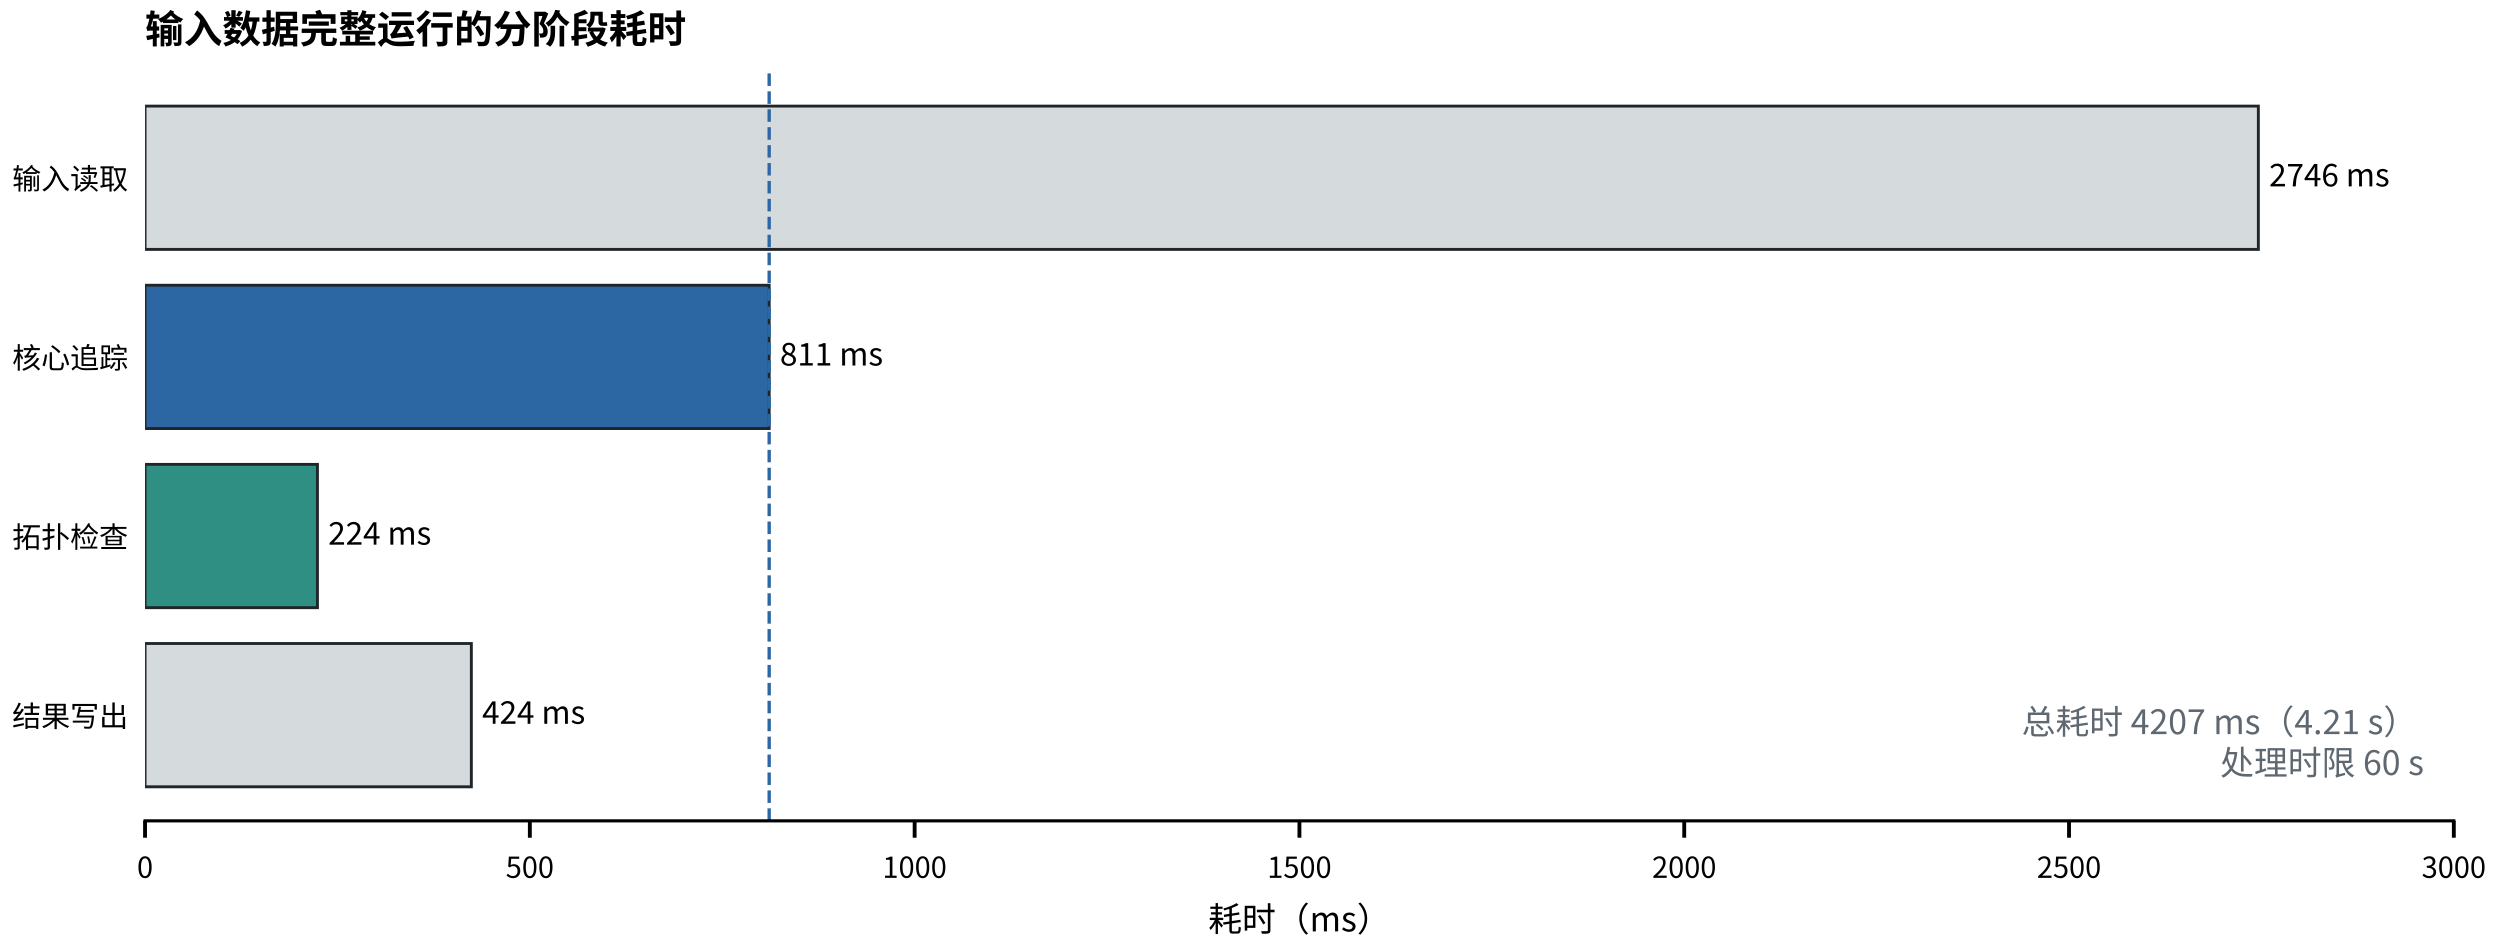
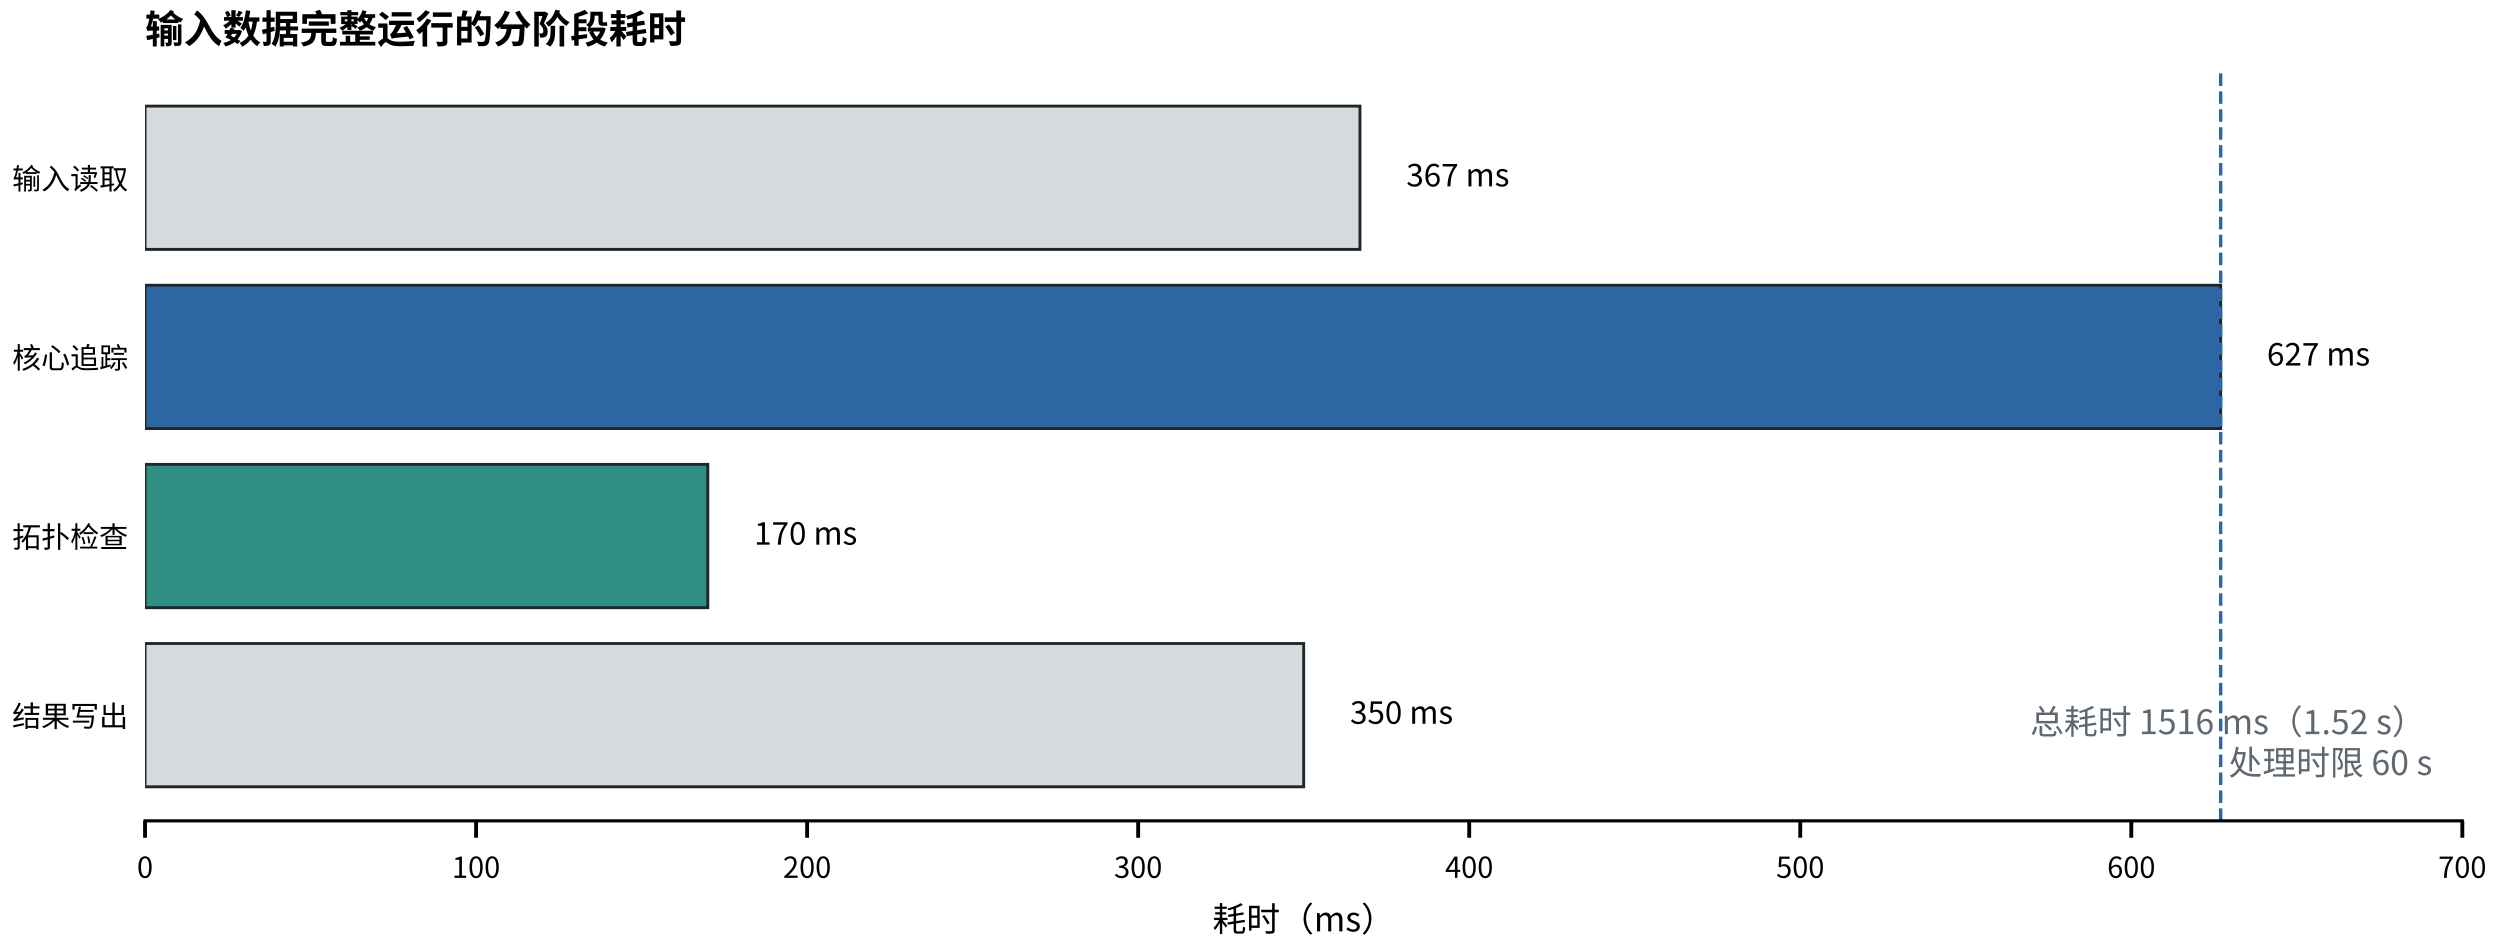
<svg xmlns="http://www.w3.org/2000/svg" xmlns:xlink="http://www.w3.org/1999/xlink" width="517.44pt" height="197.04pt" viewBox="0 0 517.44 197.04" version="1.1">
  <defs>
    <style type="text/css">*{stroke-linejoin: round; stroke-linecap: butt}</style>
  </defs>
  <g id="figure_1">
    <g id="patch_1">
      <path d="M 0 197.04 L 517.44 197.04 L 517.44 0 L 0 0 z " style="fill: #ffffff" />
    </g>
    <g id="axes_1">
      <g id="patch_2">
-         <path d="M 30.02 169.896 L 507.883 169.896 L 507.883 14.915 L 30.02 14.915 z " style="fill: #ffffff" />
+         <path d="M 30.02 169.896 L 509.642 169.896 L 509.642 14.915 L 30.02 14.915 z " style="fill: #ffffff" />
      </g>
      <g id="patch_3">
-         <path d="M 30.02 21.96 L 467.424 21.96 L 467.424 51.621 L 30.02 51.621 z " clip-path="url(#p5d04095e0d)" style="fill: #d5dadd; stroke: #20252a; stroke-width: 0.6; stroke-linejoin: miter" />
+         <path d="M 30.02 21.96 L 281.479 21.96 L 281.479 51.621 L 30.02 51.621 z " clip-path="url(#p70005329e0)" style="fill: #d5dadd; stroke: #20252a; stroke-width: 0.6; stroke-linejoin: miter" />
      </g>
      <g id="patch_4">
-         <path d="M 30.02 59.036 L 159.202 59.036 L 159.202 88.698 L 30.02 88.698 z " clip-path="url(#p5d04095e0d)" style="fill: #2d67a3; stroke: #20252a; stroke-width: 0.6; stroke-linejoin: miter" />
+         <path d="M 30.02 59.036 L 459.624 59.036 L 459.624 88.698 L 30.02 88.698 z " clip-path="url(#p70005329e0)" style="fill: #2d67a3; stroke: #20252a; stroke-width: 0.6; stroke-linejoin: miter" />
      </g>
      <g id="patch_5">
-         <path d="M 30.02 96.113 L 65.7 96.113 L 65.7 125.775 L 30.02 125.775 z " clip-path="url(#p5d04095e0d)" style="fill: #2f8f83; stroke: #20252a; stroke-width: 0.6; stroke-linejoin: miter" />
+         <path d="M 30.02 96.113 L 146.5 96.113 L 146.5 125.775 L 30.02 125.775 z " clip-path="url(#p70005329e0)" style="fill: #2f8f83; stroke: #20252a; stroke-width: 0.6; stroke-linejoin: miter" />
      </g>
      <g id="patch_6">
-         <path d="M 30.02 133.19 L 97.558 133.19 L 97.558 162.851 L 30.02 162.851 z " clip-path="url(#p5d04095e0d)" style="fill: #d5dadd; stroke: #20252a; stroke-width: 0.6; stroke-linejoin: miter" />
+         <path d="M 30.02 133.19 L 269.831 133.19 L 269.831 162.851 L 30.02 162.851 z " clip-path="url(#p70005329e0)" style="fill: #d5dadd; stroke: #20252a; stroke-width: 0.6; stroke-linejoin: miter" />
      </g>
      <g id="matplotlib.axis_1">
        <g id="xtick_1">
          <g id="line2d_1">
            <defs>
-               <path id="me686ef99fb" d="M 0 0 L 0 3.5 " style="stroke: #000000; stroke-width: 0.8" />
+               <path id="m8b4e4641dc" d="M 0 0 L 0 3.5 " style="stroke: #000000; stroke-width: 0.8" />
            </defs>
            <g>
-               <use xlink:href="#me686ef99fb" x="30.02" y="169.896" style="stroke: #000000; stroke-width: 0.8" />
+               <use xlink:href="#m8b4e4641dc" x="30.02" y="169.896" style="stroke: #000000; stroke-width: 0.8" />
            </g>
          </g>
          <g id="text_1">
            <text style="font: 6px 'Microsoft YaHei', 'Noto Sans CJK SC', 'Arial', 'DejaVu Sans', sans-serif; text-anchor: middle" x="30.02" y="181.692" transform="rotate(-0 30.02 181.6922)">0</text>
          </g>
        </g>
        <g id="xtick_2">
          <g id="line2d_2">
            <g>
-               <use xlink:href="#me686ef99fb" x="109.664" y="169.896" style="stroke: #000000; stroke-width: 0.8" />
+               <use xlink:href="#m8b4e4641dc" x="98.537" y="169.896" style="stroke: #000000; stroke-width: 0.8" />
            </g>
          </g>
          <g id="text_2">
-             <text style="font: 6px 'Microsoft YaHei', 'Noto Sans CJK SC', 'Arial', 'DejaVu Sans', sans-serif; text-anchor: middle" x="109.664" y="181.692" transform="rotate(-0 109.6638 181.6922)">500</text>
+             <text style="font: 6px 'Microsoft YaHei', 'Noto Sans CJK SC', 'Arial', 'DejaVu Sans', sans-serif; text-anchor: middle" x="98.537" y="181.692" transform="rotate(-0 98.53741 181.6922)">100</text>
          </g>
        </g>
        <g id="xtick_3">
          <g id="line2d_3">
            <g>
-               <use xlink:href="#me686ef99fb" x="189.308" y="169.896" style="stroke: #000000; stroke-width: 0.8" />
+               <use xlink:href="#m8b4e4641dc" x="167.055" y="169.896" style="stroke: #000000; stroke-width: 0.8" />
            </g>
          </g>
          <g id="text_3">
-             <text style="font: 6px 'Microsoft YaHei', 'Noto Sans CJK SC', 'Arial', 'DejaVu Sans', sans-serif; text-anchor: middle" x="189.308" y="181.692" transform="rotate(-0 189.3075 181.6922)">1000</text>
+             <text style="font: 6px 'Microsoft YaHei', 'Noto Sans CJK SC', 'Arial', 'DejaVu Sans', sans-serif; text-anchor: middle" x="167.055" y="181.692" transform="rotate(-0 167.0548 181.6922)">200</text>
          </g>
        </g>
        <g id="xtick_4">
          <g id="line2d_4">
            <g>
-               <use xlink:href="#me686ef99fb" x="268.951" y="169.896" style="stroke: #000000; stroke-width: 0.8" />
+               <use xlink:href="#m8b4e4641dc" x="235.572" y="169.896" style="stroke: #000000; stroke-width: 0.8" />
            </g>
          </g>
          <g id="text_4">
-             <text style="font: 6px 'Microsoft YaHei', 'Noto Sans CJK SC', 'Arial', 'DejaVu Sans', sans-serif; text-anchor: middle" x="268.951" y="181.692" transform="rotate(-0 268.9513 181.6922)">1500</text>
+             <text style="font: 6px 'Microsoft YaHei', 'Noto Sans CJK SC', 'Arial', 'DejaVu Sans', sans-serif; text-anchor: middle" x="235.572" y="181.692" transform="rotate(-0 235.5722 181.6922)">300</text>
          </g>
        </g>
        <g id="xtick_5">
          <g id="line2d_5">
            <g>
-               <use xlink:href="#me686ef99fb" x="348.595" y="169.896" style="stroke: #000000; stroke-width: 0.8" />
+               <use xlink:href="#m8b4e4641dc" x="304.09" y="169.896" style="stroke: #000000; stroke-width: 0.8" />
            </g>
          </g>
          <g id="text_5">
-             <text style="font: 6px 'Microsoft YaHei', 'Noto Sans CJK SC', 'Arial', 'DejaVu Sans', sans-serif; text-anchor: middle" x="348.595" y="181.692" transform="rotate(-0 348.5951 181.6922)">2000</text>
+             <text style="font: 6px 'Microsoft YaHei', 'Noto Sans CJK SC', 'Arial', 'DejaVu Sans', sans-serif; text-anchor: middle" x="304.09" y="181.692" transform="rotate(-0 304.0896 181.6922)">400</text>
          </g>
        </g>
        <g id="xtick_6">
          <g id="line2d_6">
            <g>
-               <use xlink:href="#me686ef99fb" x="428.239" y="169.896" style="stroke: #000000; stroke-width: 0.8" />
+               <use xlink:href="#m8b4e4641dc" x="372.607" y="169.896" style="stroke: #000000; stroke-width: 0.8" />
            </g>
          </g>
          <g id="text_6">
-             <text style="font: 6px 'Microsoft YaHei', 'Noto Sans CJK SC', 'Arial', 'DejaVu Sans', sans-serif; text-anchor: middle" x="428.239" y="181.692" transform="rotate(-0 428.2389 181.6922)">2500</text>
+             <text style="font: 6px 'Microsoft YaHei', 'Noto Sans CJK SC', 'Arial', 'DejaVu Sans', sans-serif; text-anchor: middle" x="372.607" y="181.692" transform="rotate(-0 372.607 181.6922)">500</text>
          </g>
        </g>
        <g id="xtick_7">
          <g id="line2d_7">
            <g>
-               <use xlink:href="#me686ef99fb" x="507.883" y="169.896" style="stroke: #000000; stroke-width: 0.8" />
+               <use xlink:href="#m8b4e4641dc" x="441.124" y="169.896" style="stroke: #000000; stroke-width: 0.8" />
            </g>
          </g>
          <g id="text_7">
-             <text style="font: 6px 'Microsoft YaHei', 'Noto Sans CJK SC', 'Arial', 'DejaVu Sans', sans-serif; text-anchor: middle" x="507.883" y="181.692" transform="rotate(-0 507.8826 181.6922)">3000</text>
+             <text style="font: 6px 'Microsoft YaHei', 'Noto Sans CJK SC', 'Arial', 'DejaVu Sans', sans-serif; text-anchor: middle" x="441.124" y="181.692" transform="rotate(-0 441.1245 181.6922)">600</text>
          </g>
        </g>
-         <g id="text_8">
-           <text style="font: 7px 'Microsoft YaHei', 'Noto Sans CJK SC', 'Arial', 'DejaVu Sans', sans-serif; text-anchor: middle" x="268.951" y="192.779" transform="rotate(-0 268.9513 192.7794)">耗时（ms）</text>
+         <g id="xtick_8">
+           <g id="line2d_8">
+             <g>
+               <use xlink:href="#m8b4e4641dc" x="509.642" y="169.896" style="stroke: #000000; stroke-width: 0.8" />
+             </g>
+           </g>
+           <g id="text_8">
+             <text style="font: 6px 'Microsoft YaHei', 'Noto Sans CJK SC', 'Arial', 'DejaVu Sans', sans-serif; text-anchor: middle" x="509.642" y="181.692" transform="rotate(-0 509.6419 181.6922)">700</text>
+           </g>
+         </g>
+         <g id="text_9">
+           <text style="font: 7px 'Microsoft YaHei', 'Noto Sans CJK SC', 'Arial', 'DejaVu Sans', sans-serif; text-anchor: middle" x="269.831" y="192.779" transform="rotate(-0 269.8309 192.7794)">耗时（ms）</text>
        </g>
      </g>
      <g id="matplotlib.axis_2">
        <g id="ytick_1">
-           <g id="line2d_8" />
-           <g id="text_9">
+           <g id="line2d_9" />
+           <g id="text_10">
            <text style="font: 6px 'Microsoft YaHei', 'Noto Sans CJK SC', 'Arial', 'DejaVu Sans', sans-serif; text-anchor: end" x="26.52" y="39.188" transform="rotate(-0 26.52 39.18842)">输入读取</text>
          </g>
        </g>
        <g id="ytick_2">
-           <g id="line2d_9" />
-           <g id="text_10">
+           <g id="line2d_10" />
+           <g id="text_11">
            <text style="font: 6px 'Microsoft YaHei', 'Noto Sans CJK SC', 'Arial', 'DejaVu Sans', sans-serif; text-anchor: end" x="26.52" y="76.265" transform="rotate(-0 26.52 76.2652)">核心追踪</text>
          </g>
        </g>
        <g id="ytick_3">
-           <g id="line2d_10" />
-           <g id="text_11">
+           <g id="line2d_11" />
+           <g id="text_12">
            <text style="font: 6px 'Microsoft YaHei', 'Noto Sans CJK SC', 'Arial', 'DejaVu Sans', sans-serif; text-anchor: end" x="26.52" y="113.342" transform="rotate(-0 26.52 113.342)">拓扑检查</text>
          </g>
        </g>
        <g id="ytick_4">
-           <g id="line2d_11" />
-           <g id="text_12">
+           <g id="line2d_12" />
+           <g id="text_13">
            <text style="font: 6px 'Microsoft YaHei', 'Noto Sans CJK SC', 'Arial', 'DejaVu Sans', sans-serif; text-anchor: end" x="26.52" y="150.419" transform="rotate(-0 26.52 150.4188)">结果写出</text>
          </g>
        </g>
      </g>
-       <g id="line2d_12">
-         <path d="M 159.202 169.896 L 159.202 14.915 " clip-path="url(#p5d04095e0d)" style="fill: none; stroke-dasharray: 2.59,1.12; stroke-dashoffset: 0; stroke: #2d67a3; stroke-width: 0.7" />
+       <g id="line2d_13">
+         <path d="M 459.624 169.896 L 459.624 14.915 " clip-path="url(#p70005329e0)" style="fill: none; stroke-dasharray: 2.59,1.12; stroke-dashoffset: 0; stroke: #2d67a3; stroke-width: 0.7" />
      </g>
      <g id="patch_7">
-         <path d="M 30.02 169.896 L 507.883 169.896 " style="fill: none; stroke: #000000; stroke-width: 0.65; stroke-linejoin: miter; stroke-linecap: square" />
-       </g>
-       <g id="text_13">
-         <text style="font: 6.5px 'Microsoft YaHei', 'Noto Sans CJK SC', 'Arial', 'DejaVu Sans', sans-serif; text-anchor: start" x="469.654" y="38.58" transform="rotate(-0 469.6536 38.58034)">2746 ms</text>
+         <path d="M 30.02 169.896 L 509.642 169.896 " style="fill: none; stroke: #000000; stroke-width: 0.65; stroke-linejoin: miter; stroke-linecap: square" />
      </g>
      <g id="text_14">
-         <text style="font: 6.5px 'Microsoft YaHei', 'Noto Sans CJK SC', 'Arial', 'DejaVu Sans', sans-serif; text-anchor: start" x="161.432" y="75.657" transform="rotate(-0 161.4322 75.65711)">811 ms</text>
+         <text style="font: 6.5px 'Microsoft YaHei', 'Noto Sans CJK SC', 'Arial', 'DejaVu Sans', sans-serif; text-anchor: start" x="291.071" y="38.58" transform="rotate(-0 291.0713 38.58034)">367 ms</text>
      </g>
      <g id="text_15">
-         <text style="font: 6.5px 'Microsoft YaHei', 'Noto Sans CJK SC', 'Arial', 'DejaVu Sans', sans-serif; text-anchor: start" x="67.93" y="112.734" transform="rotate(-0 67.93044 112.7339)">224 ms</text>
+         <text style="font: 6.5px 'Microsoft YaHei', 'Noto Sans CJK SC', 'Arial', 'DejaVu Sans', sans-serif; text-anchor: start" x="469.217" y="75.657" transform="rotate(-0 469.2166 75.65711)">627 ms</text>
      </g>
      <g id="text_16">
-         <text style="font: 6.5px 'Microsoft YaHei', 'Noto Sans CJK SC', 'Arial', 'DejaVu Sans', sans-serif; text-anchor: start" x="99.788" y="149.811" transform="rotate(-0 99.78795 149.8107)">424 ms</text>
+         <text style="font: 6.5px 'Microsoft YaHei', 'Noto Sans CJK SC', 'Arial', 'DejaVu Sans', sans-serif; text-anchor: start" x="156.092" y="112.734" transform="rotate(-0 156.092 112.7339)">170 ms</text>
      </g>
      <g id="text_17">
-         <text style="fill: #5f6870; font: 7px 'Microsoft YaHei', 'Noto Sans CJK SC', 'Arial', 'DejaVu Sans', sans-serif" transform="translate(418.4292 151.9518)">总耗时 4207 ms（4.21 s）</text>
-         <text style="fill: #5f6870; font: 7px 'Microsoft YaHei', 'Noto Sans CJK SC', 'Arial', 'DejaVu Sans', sans-serif" transform="translate(459.5104 160.4067)">处理时限 60 s</text>
+         <text style="font: 6.5px 'Microsoft YaHei', 'Noto Sans CJK SC', 'Arial', 'DejaVu Sans', sans-serif; text-anchor: start" x="279.423" y="149.811" transform="rotate(-0 279.4234 149.8107)">350 ms</text>
      </g>
      <g id="text_18">
+         <text style="fill: #5f6870; font: 7px 'Microsoft YaHei', 'Noto Sans CJK SC', 'Arial', 'DejaVu Sans', sans-serif" transform="translate(420.1708 151.9518)">总耗时 1516 ms（1.52 s）</text>
+         <text style="fill: #5f6870; font: 7px 'Microsoft YaHei', 'Noto Sans CJK SC', 'Arial', 'DejaVu Sans', sans-serif" transform="translate(461.2521 160.4067)">处理时限 60 s</text>
+       </g>
+       <g id="text_19">
        <text style="font: 700 8px 'Microsoft YaHei', 'Noto Sans CJK SC', 'Arial', 'DejaVu Sans', sans-serif; text-anchor: start" x="30.02" y="8.915" transform="rotate(-0 30.02 8.915)">输入数据完整运行的分阶段耗时</text>
      </g>
    </g>
  </g>
  <defs>
-     <clipPath id="p5d04095e0d">
-       <rect x="30.02" y="14.915" width="477.863" height="154.981" />
+     <clipPath id="p70005329e0">
+       <rect x="30.02" y="14.915" width="479.622" height="154.981" />
    </clipPath>
  </defs>
</svg>
